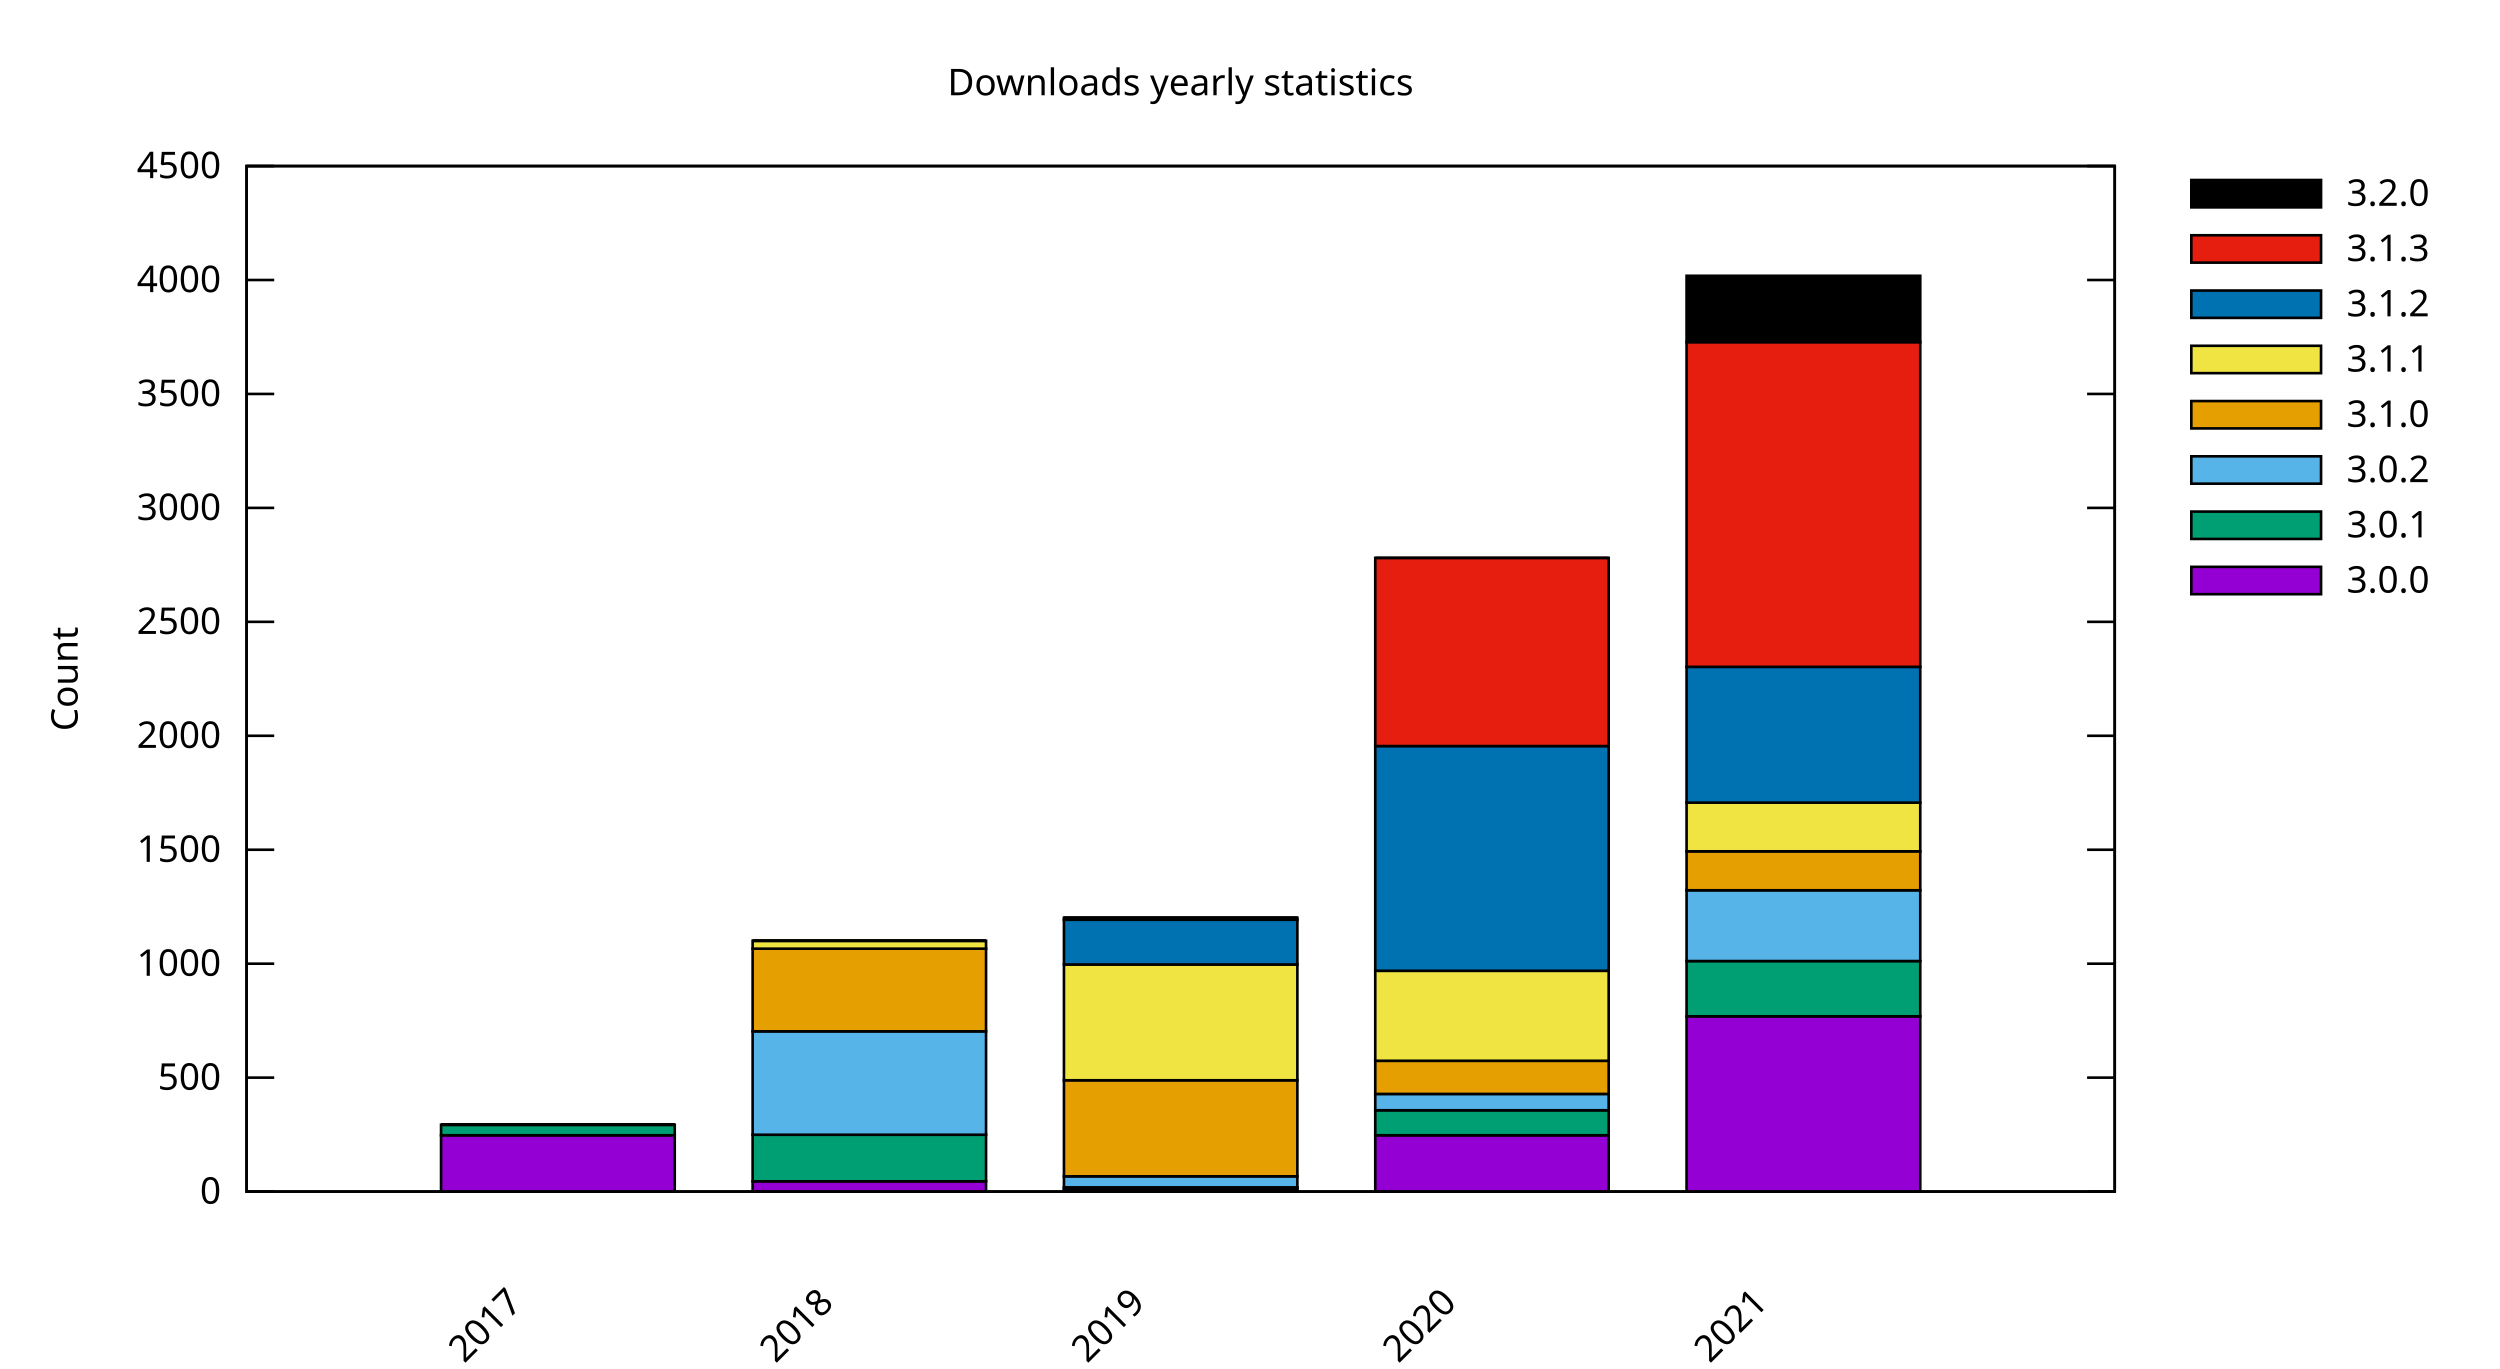
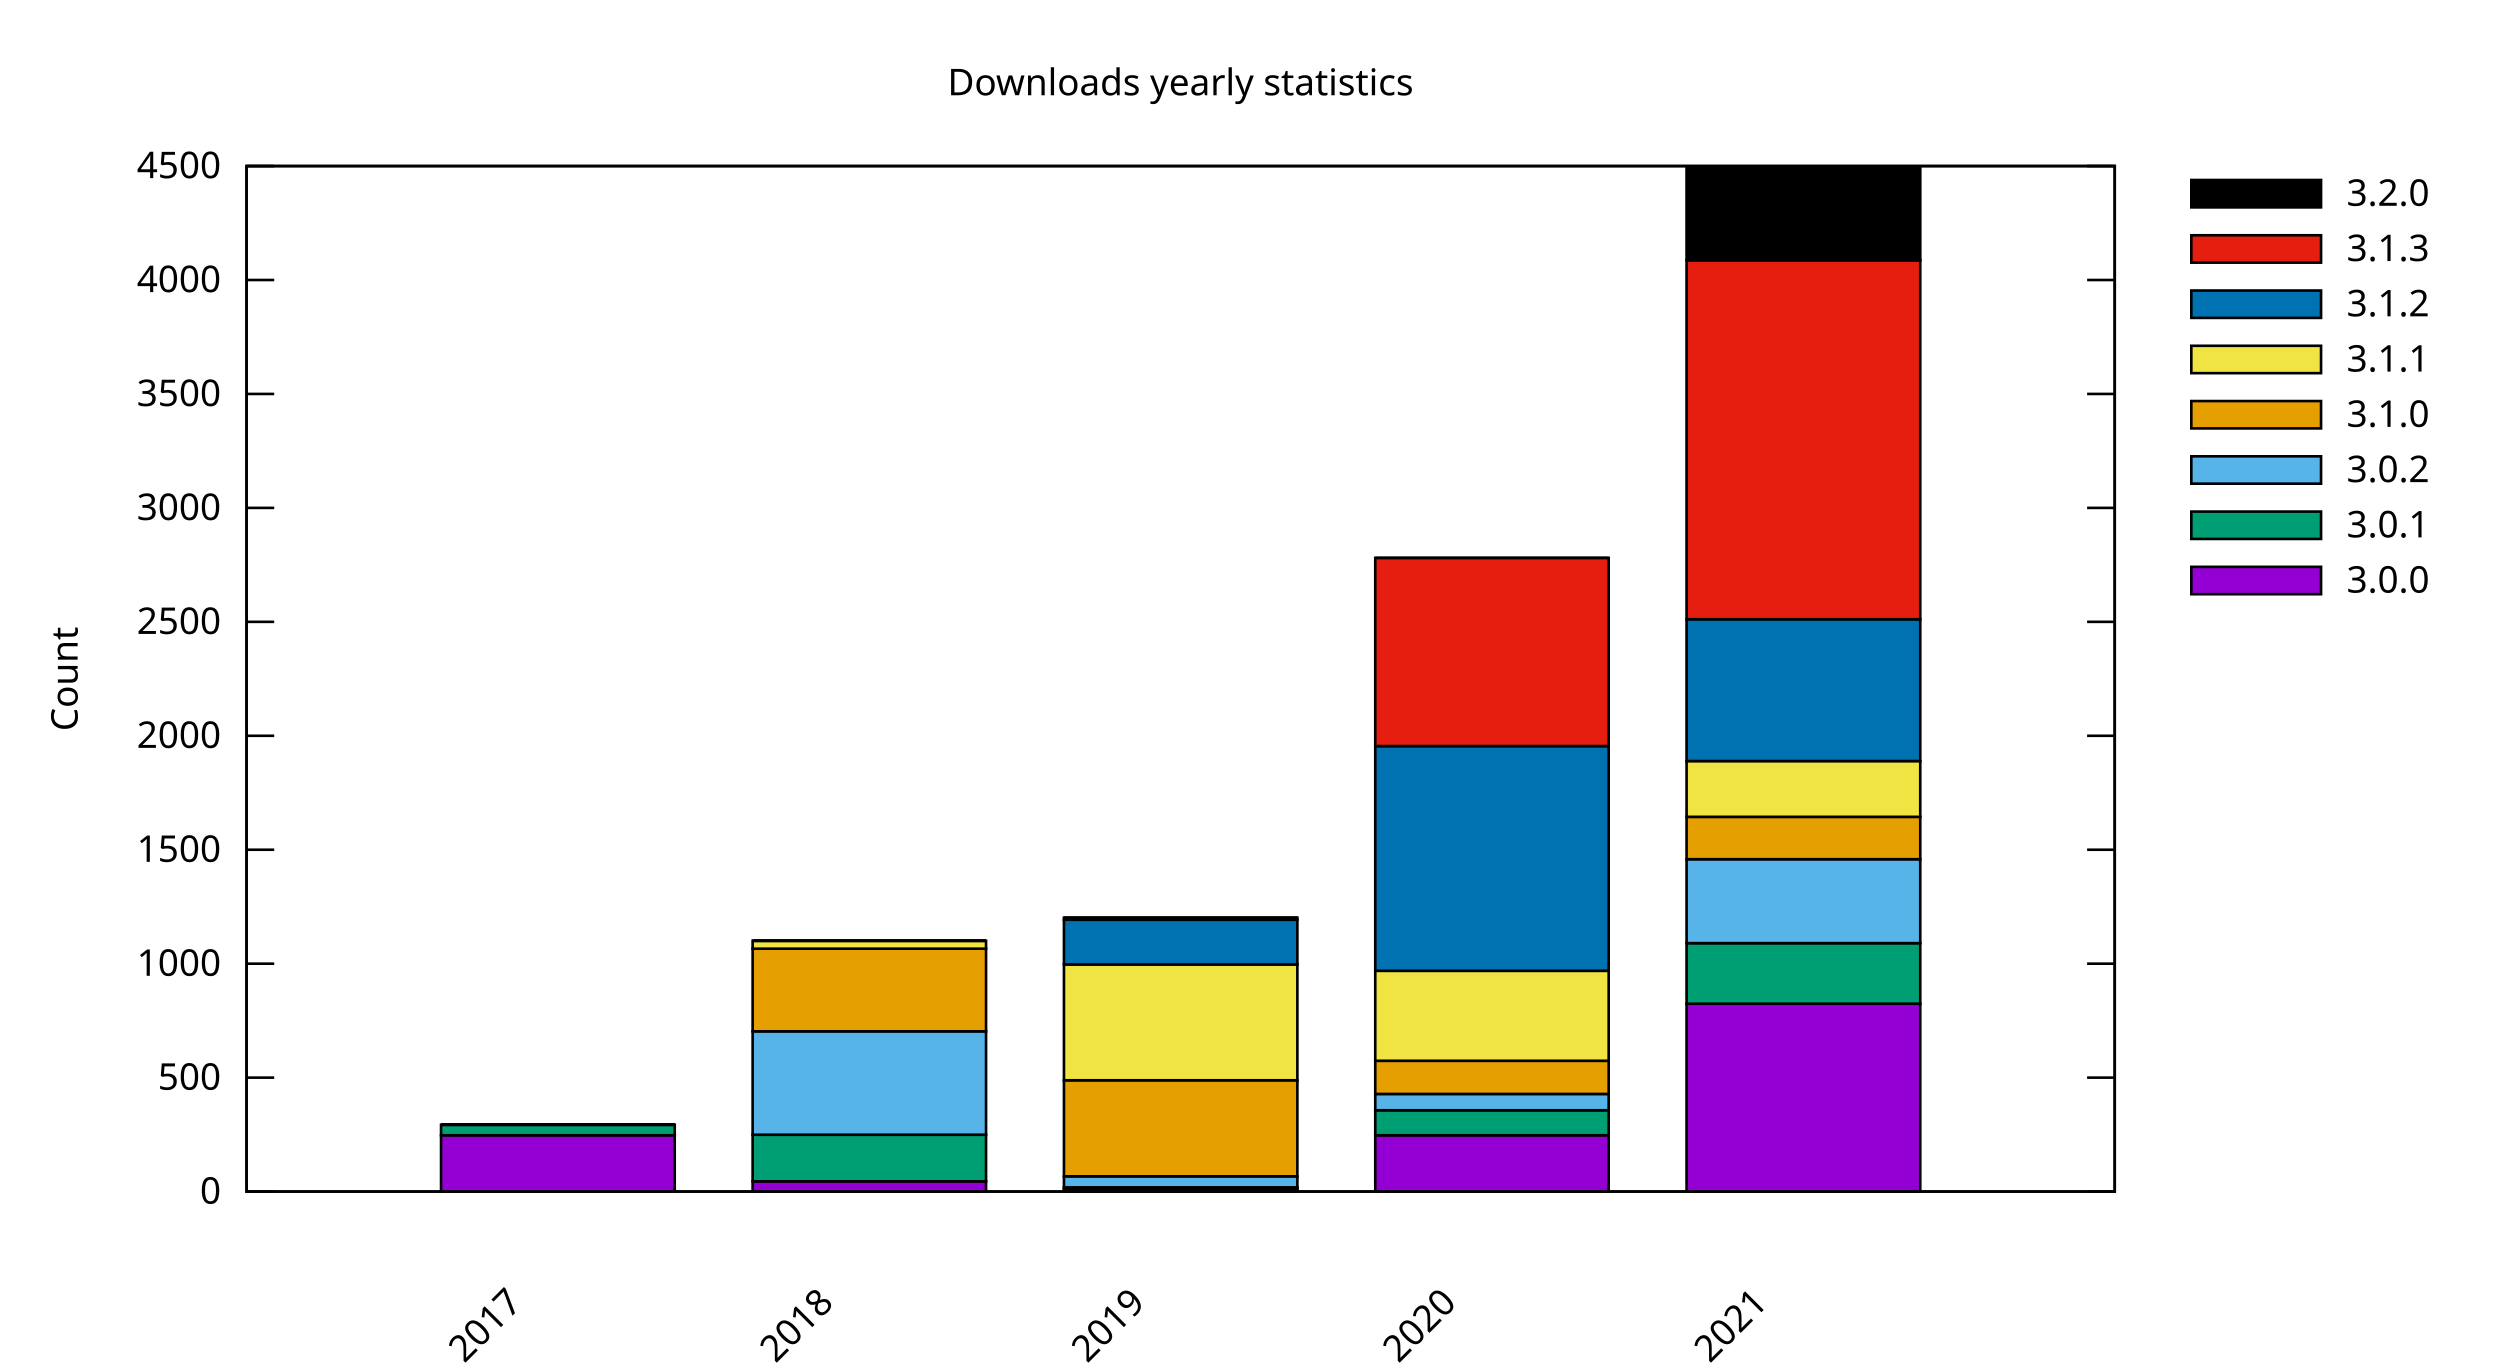
<svg xmlns="http://www.w3.org/2000/svg" xmlns:xlink="http://www.w3.org/1999/xlink" width="950" height="520" viewBox="0 0 950 520">
  <g id="gnuplot_canvas">
    <rect x="0" y="0" width="950" height="520" fill="none" />
    <defs>
      <circle id="gpDot" r="0.5" stroke-width="0.5" stroke="currentColor" />
      <path id="gpPt0" stroke-width="0.190" stroke="currentColor" d="M-1,0 h2 M0,-1 v2" />
      <path id="gpPt1" stroke-width="0.190" stroke="currentColor" d="M-1,-1 L1,1 M1,-1 L-1,1" />
      <path id="gpPt2" stroke-width="0.190" stroke="currentColor" d="M-1,0 L1,0 M0,-1 L0,1 M-1,-1 L1,1 M-1,1 L1,-1" />
      <rect id="gpPt3" stroke-width="0.190" stroke="currentColor" x="-1" y="-1" width="2" height="2" />
      <rect id="gpPt4" stroke-width="0.190" stroke="currentColor" fill="currentColor" x="-1" y="-1" width="2" height="2" />
      <circle id="gpPt5" stroke-width="0.190" stroke="currentColor" cx="0" cy="0" r="1" />
      <use xlink:href="#gpPt5" id="gpPt6" fill="currentColor" stroke="none" />
      <path id="gpPt7" stroke-width="0.190" stroke="currentColor" d="M0,-1.33 L-1.33,0.67 L1.33,0.67 z" />
      <use xlink:href="#gpPt7" id="gpPt8" fill="currentColor" stroke="none" />
      <use xlink:href="#gpPt7" id="gpPt9" stroke="currentColor" transform="rotate(180)" />
      <use xlink:href="#gpPt9" id="gpPt10" fill="currentColor" stroke="none" />
      <use xlink:href="#gpPt3" id="gpPt11" stroke="currentColor" transform="rotate(45)" />
      <use xlink:href="#gpPt11" id="gpPt12" fill="currentColor" stroke="none" />
      <path id="gpPt13" stroke-width="0.190" stroke="currentColor" d="M0,1.330 L1.265,0.411 L0.782,-1.067 L-0.782,-1.076 L-1.265,0.411 z" />
      <use xlink:href="#gpPt13" id="gpPt14" fill="currentColor" stroke="none" />
      <filter id="textbox" filterUnits="objectBoundingBox" x="0" y="0" height="1" width="1">
        <feFlood flood-color="white" flood-opacity="1" result="bgnd" />
        <feComposite in="SourceGraphic" in2="bgnd" operator="atop" />
      </filter>
      <filter id="greybox" filterUnits="objectBoundingBox" x="0" y="0" height="1" width="1">
        <feFlood flood-color="lightgrey" flood-opacity="1" result="grey" />
        <feComposite in="SourceGraphic" in2="grey" operator="atop" />
      </filter>
    </defs>
    <g fill="none" color="white" stroke="currentColor" stroke-width="1.00" stroke-linecap="butt" stroke-linejoin="miter">
</g>
    <g fill="none" color="black" stroke="currentColor" stroke-width="1.00" stroke-linecap="butt" stroke-linejoin="miter">
      <path stroke="black" d="M93.7,452.8 L104.2,452.8 M803.6,452.8 L793.1,452.8  " />
      <g transform="translate(84.0,457.4)" stroke="none" fill="black" font-family="Verdana" font-size="14.00" text-anchor="end">
        <text>
          <tspan font-family="Verdana"> 0</tspan>
        </text>
      </g>
    </g>
    <g fill="none" color="black" stroke="currentColor" stroke-width="1.00" stroke-linecap="butt" stroke-linejoin="miter">
      <path stroke="black" d="M93.7,409.5 L104.2,409.5 M803.6,409.5 L793.1,409.5  " />
      <g transform="translate(84.0,414.1)" stroke="none" fill="black" font-family="Verdana" font-size="14.00" text-anchor="end">
        <text>
          <tspan font-family="Verdana"> 500</tspan>
        </text>
      </g>
    </g>
    <g fill="none" color="black" stroke="currentColor" stroke-width="1.00" stroke-linecap="butt" stroke-linejoin="miter">
      <path stroke="black" d="M93.7,366.2 L104.2,366.2 M803.6,366.2 L793.1,366.2  " />
      <g transform="translate(84.0,370.8)" stroke="none" fill="black" font-family="Verdana" font-size="14.00" text-anchor="end">
        <text>
          <tspan font-family="Verdana"> 1000</tspan>
        </text>
      </g>
    </g>
    <g fill="none" color="black" stroke="currentColor" stroke-width="1.00" stroke-linecap="butt" stroke-linejoin="miter">
      <path stroke="black" d="M93.7,322.9 L104.2,322.9 M803.6,322.9 L793.1,322.9  " />
      <g transform="translate(84.0,327.5)" stroke="none" fill="black" font-family="Verdana" font-size="14.00" text-anchor="end">
        <text>
          <tspan font-family="Verdana"> 1500</tspan>
        </text>
      </g>
    </g>
    <g fill="none" color="black" stroke="currentColor" stroke-width="1.00" stroke-linecap="butt" stroke-linejoin="miter">
      <path stroke="black" d="M93.7,279.6 L104.2,279.6 M803.6,279.6 L793.1,279.6  " />
      <g transform="translate(84.0,284.2)" stroke="none" fill="black" font-family="Verdana" font-size="14.00" text-anchor="end">
        <text>
          <tspan font-family="Verdana"> 2000</tspan>
        </text>
      </g>
    </g>
    <g fill="none" color="black" stroke="currentColor" stroke-width="1.00" stroke-linecap="butt" stroke-linejoin="miter">
      <path stroke="black" d="M93.7,236.3 L104.2,236.3 M803.6,236.3 L793.1,236.3  " />
      <g transform="translate(84.0,240.9)" stroke="none" fill="black" font-family="Verdana" font-size="14.00" text-anchor="end">
        <text>
          <tspan font-family="Verdana"> 2500</tspan>
        </text>
      </g>
    </g>
    <g fill="none" color="black" stroke="currentColor" stroke-width="1.00" stroke-linecap="butt" stroke-linejoin="miter">
      <path stroke="black" d="M93.7,193.0 L104.2,193.0 M803.6,193.0 L793.1,193.0  " />
      <g transform="translate(84.0,197.6)" stroke="none" fill="black" font-family="Verdana" font-size="14.00" text-anchor="end">
        <text>
          <tspan font-family="Verdana"> 3000</tspan>
        </text>
      </g>
    </g>
    <g fill="none" color="black" stroke="currentColor" stroke-width="1.00" stroke-linecap="butt" stroke-linejoin="miter">
      <path stroke="black" d="M93.7,149.7 L104.2,149.7 M803.6,149.7 L793.1,149.7  " />
      <g transform="translate(84.0,154.3)" stroke="none" fill="black" font-family="Verdana" font-size="14.00" text-anchor="end">
        <text>
          <tspan font-family="Verdana"> 3500</tspan>
        </text>
      </g>
    </g>
    <g fill="none" color="black" stroke="currentColor" stroke-width="1.00" stroke-linecap="butt" stroke-linejoin="miter">
      <path stroke="black" d="M93.7,106.4 L104.2,106.4 M803.6,106.4 L793.1,106.4  " />
      <g transform="translate(84.0,111.0)" stroke="none" fill="black" font-family="Verdana" font-size="14.00" text-anchor="end">
        <text>
          <tspan font-family="Verdana"> 4000</tspan>
        </text>
      </g>
    </g>
    <g fill="none" color="black" stroke="currentColor" stroke-width="1.00" stroke-linecap="butt" stroke-linejoin="miter">
      <path stroke="black" d="M93.7,63.1 L104.2,63.1 M803.6,63.1 L793.1,63.1  " />
      <g transform="translate(84.0,67.7)" stroke="none" fill="black" font-family="Verdana" font-size="14.00" text-anchor="end">
        <text>
          <tspan font-family="Verdana"> 4500</tspan>
        </text>
      </g>
    </g>
    <g fill="none" color="black" stroke="currentColor" stroke-width="1.00" stroke-linecap="butt" stroke-linejoin="miter">
      <path stroke="black" d="M212.0,452.8 M212.0,63.1  " />
      <g transform="translate(176.4,518.3) rotate(-45)" stroke="none" fill="black" font-family="Verdana" font-size="14.00" text-anchor="start">
        <text>
          <tspan font-family="Verdana">2017</tspan>
        </text>
      </g>
    </g>
    <g fill="none" color="black" stroke="currentColor" stroke-width="1.00" stroke-linecap="butt" stroke-linejoin="miter">
      <path stroke="black" d="M330.3,452.8 M330.3,63.1  " />
      <g transform="translate(294.7,518.3) rotate(-45)" stroke="none" fill="black" font-family="Verdana" font-size="14.00" text-anchor="start">
        <text>
          <tspan font-family="Verdana">2018</tspan>
        </text>
      </g>
    </g>
    <g fill="none" color="black" stroke="currentColor" stroke-width="1.00" stroke-linecap="butt" stroke-linejoin="miter">
      <path stroke="black" d="M448.7,452.8 M448.7,63.1  " />
      <g transform="translate(413.1,518.3) rotate(-45)" stroke="none" fill="black" font-family="Verdana" font-size="14.00" text-anchor="start">
        <text>
          <tspan font-family="Verdana">2019</tspan>
        </text>
      </g>
    </g>
    <g fill="none" color="black" stroke="currentColor" stroke-width="1.00" stroke-linecap="butt" stroke-linejoin="miter">
      <path stroke="black" d="M567.0,452.8 M567.0,63.1  " />
      <g transform="translate(531.4,518.3) rotate(-45)" stroke="none" fill="black" font-family="Verdana" font-size="14.00" text-anchor="start">
        <text>
          <tspan font-family="Verdana">2020</tspan>
        </text>
      </g>
    </g>
    <g fill="none" color="black" stroke="currentColor" stroke-width="1.00" stroke-linecap="butt" stroke-linejoin="miter">
      <path stroke="black" d="M685.3,452.8 M685.3,63.1  " />
      <g transform="translate(649.7,518.3) rotate(-45)" stroke="none" fill="black" font-family="Verdana" font-size="14.00" text-anchor="start">
        <text>
          <tspan font-family="Verdana">2021</tspan>
        </text>
      </g>
    </g>
    <g fill="none" color="black" stroke="currentColor" stroke-width="1.00" stroke-linecap="butt" stroke-linejoin="miter">
</g>
    <g fill="none" color="black" stroke="currentColor" stroke-width="1.00" stroke-linecap="butt" stroke-linejoin="miter">
      <path stroke="black" d="M93.7,63.1 L93.7,452.8 L803.6,452.8 L803.6,63.1 L93.7,63.1 Z  " />
    </g>
    <g fill="none" color="black" stroke="currentColor" stroke-width="1.00" stroke-linecap="butt" stroke-linejoin="miter">
      <g transform="translate(29.5,258.0) rotate(270)" stroke="none" fill="black" font-family="Verdana" font-size="14.00" text-anchor="middle">
        <text>
          <tspan font-family="Verdana">Count</tspan>
        </text>
      </g>
    </g>
    <g fill="none" color="black" stroke="currentColor" stroke-width="1.00" stroke-linecap="butt" stroke-linejoin="miter">
      <g transform="translate(448.6,509.9)" stroke="none" fill="black" font-family="Verdana" font-size="14.00" text-anchor="middle">
        <text>
          <tspan font-family="Verdana"> </tspan>
        </text>
      </g>
    </g>
    <g fill="none" color="black" stroke="currentColor" stroke-width="1.00" stroke-linecap="butt" stroke-linejoin="miter">
      <g transform="translate(448.6,36.2)" stroke="none" fill="black" font-family="Verdana" font-size="14.00" text-anchor="middle">
        <text>
          <tspan font-family="Verdana">Downloads yearly statistics</tspan>
        </text>
      </g>
    </g>
    <g fill="none" color="black" stroke="currentColor" stroke-width="1.00" stroke-linecap="butt" stroke-linejoin="miter">
</g>
    <g id="gnuplot_plot_1">
      <g fill="none" color="black" stroke="currentColor" stroke-width="1.00" stroke-linecap="butt" stroke-linejoin="miter">
        <g transform="translate(891.7,225.2)" stroke="none" fill="black" font-family="Verdana" font-size="14.00" text-anchor="start">
          <text>
            <tspan font-family="Verdana">3.0.0</tspan>
          </text>
        </g>
      </g>
      <g fill="none" color="black" stroke="currentColor" stroke-width="1.00" stroke-linecap="butt" stroke-linejoin="miter">
        <g stroke="none" shape-rendering="crispEdges">
          <polygon fill="rgb(148,   0, 211)" points="832.7,225.8 882.0,225.8 882.0,215.3 832.7,215.3 " />
        </g>
        <path stroke="black" d="M832.7,225.8 L882.0,225.8 L882.0,215.4 L832.7,215.4 L832.7,225.8 Z  " />
      </g>
      <g fill="none" color="black" stroke="currentColor" stroke-width="1.00" stroke-linecap="butt" stroke-linejoin="miter">
        <g stroke="none" shape-rendering="crispEdges">
          <polygon fill="rgb(148,   0, 211)" points="167.6,452.8 256.5,452.8 256.5,431.3 167.6,431.3 " />
        </g>
        <path stroke="black" d="M167.6,452.8 L167.6,431.4 L256.4,431.4 L256.4,452.8 L167.6,452.8 Z  " />
      </g>
      <g fill="none" color="black" stroke="currentColor" stroke-width="1.00" stroke-linecap="butt" stroke-linejoin="miter">
        <g stroke="none" shape-rendering="crispEdges">
          <polygon fill="rgb(148,   0, 211)" points="286.0,452.8 374.8,452.8 374.8,448.8 286.0,448.8 " />
        </g>
        <path stroke="black" d="M286.0,452.8 L286.0,448.9 L374.7,448.9 L374.7,452.8 L286.0,452.8 Z  " />
      </g>
      <g fill="none" color="black" stroke="currentColor" stroke-width="1.00" stroke-linecap="butt" stroke-linejoin="miter">
        <g stroke="none" shape-rendering="crispEdges">
          <polygon fill="rgb(148,   0, 211)" points="404.3,452.8 493.1,452.8 493.1,451.8 404.3,451.8 " />
        </g>
        <path stroke="black" d="M404.3,452.8 L404.3,451.9 L493.0,451.9 L493.0,452.8 L404.3,452.8 Z  " />
      </g>
      <g fill="none" color="black" stroke="currentColor" stroke-width="1.00" stroke-linecap="butt" stroke-linejoin="miter">
        <g stroke="none" shape-rendering="crispEdges">
          <polygon fill="rgb(148,   0, 211)" points="522.6,452.8 611.4,452.8 611.4,431.3 522.6,431.3 " />
        </g>
        <path stroke="black" d="M522.6,452.8 L522.6,431.4 L611.3,431.4 L611.3,452.8 L522.6,452.8 Z  " />
      </g>
      <g fill="none" color="black" stroke="currentColor" stroke-width="1.00" stroke-linecap="butt" stroke-linejoin="miter">
        <g stroke="none" shape-rendering="crispEdges">
-           <polygon fill="rgb(148,   0, 211)" points="640.9,452.8 729.8,452.8 729.8,386.1 640.9,386.1 " />
-         </g>
-         <path stroke="black" d="M640.9,452.8 L640.9,386.2 L729.7,386.2 L729.7,452.8 L640.9,452.8 Z  " />
+           <polygon fill="rgb(148,   0, 211)" points="640.9,452.8 729.8,452.8 729.8,381.3 640.9,381.3 " />
+         </g>
+         <path stroke="black" d="M640.9,452.8 L640.9,381.4 L729.7,381.4 L729.7,452.8 L640.9,452.8 Z  " />
      </g>
      <g fill="none" color="black" stroke="currentColor" stroke-width="1.00" stroke-linecap="butt" stroke-linejoin="miter">
</g>
    </g>
    <g id="gnuplot_plot_2">
      <g fill="none" color="black" stroke="currentColor" stroke-width="1.00" stroke-linecap="butt" stroke-linejoin="miter">
        <g transform="translate(891.7,204.2)" stroke="none" fill="black" font-family="Verdana" font-size="14.00" text-anchor="start">
          <text>
            <tspan font-family="Verdana">3.0.1</tspan>
          </text>
        </g>
      </g>
      <g fill="none" color="black" stroke="currentColor" stroke-width="1.00" stroke-linecap="butt" stroke-linejoin="miter">
        <g stroke="none" shape-rendering="crispEdges">
          <polygon fill="rgb(  0, 158, 115)" points="832.7,204.8 882.0,204.8 882.0,194.3 832.7,194.3 " />
        </g>
        <path stroke="black" d="M832.7,204.8 L882.0,204.8 L882.0,194.4 L832.7,194.4 L832.7,204.8 Z  " />
      </g>
      <g fill="none" color="black" stroke="currentColor" stroke-width="1.00" stroke-linecap="butt" stroke-linejoin="miter">
        <g stroke="none" shape-rendering="crispEdges">
          <polygon fill="rgb(  0, 158, 115)" points="167.6,431.4 256.5,431.4 256.5,427.3 167.6,427.3 " />
        </g>
        <path stroke="black" d="M167.6,431.4 L167.6,427.4 L256.4,427.4 L256.4,431.4 L167.6,431.4 Z  " />
      </g>
      <g fill="none" color="black" stroke="currentColor" stroke-width="1.00" stroke-linecap="butt" stroke-linejoin="miter">
        <g stroke="none" shape-rendering="crispEdges">
          <polygon fill="rgb(  0, 158, 115)" points="286.0,448.9 374.8,448.9 374.8,431.1 286.0,431.1 " />
        </g>
        <path stroke="black" d="M286.0,448.9 L286.0,431.2 L374.7,431.2 L374.7,448.9 L286.0,448.9 Z  " />
      </g>
      <g fill="none" color="black" stroke="currentColor" stroke-width="1.00" stroke-linecap="butt" stroke-linejoin="miter">
        <g stroke="none" shape-rendering="crispEdges">
          <polygon fill="rgb(  0, 158, 115)" points="404.3,451.9 493.1,451.9 493.1,451.1 404.3,451.1 " />
        </g>
        <path stroke="black" d="M404.3,451.9 L404.3,451.2 L493.0,451.2 L493.0,451.9 L404.3,451.9 Z  " />
      </g>
      <g fill="none" color="black" stroke="currentColor" stroke-width="1.00" stroke-linecap="butt" stroke-linejoin="miter">
        <g stroke="none" shape-rendering="crispEdges">
          <polygon fill="rgb(  0, 158, 115)" points="522.6,431.4 611.4,431.4 611.4,421.8 522.6,421.8 " />
        </g>
        <path stroke="black" d="M522.6,431.4 L522.6,421.9 L611.3,421.9 L611.3,431.4 L522.6,431.4 Z  " />
      </g>
      <g fill="none" color="black" stroke="currentColor" stroke-width="1.00" stroke-linecap="butt" stroke-linejoin="miter">
        <g stroke="none" shape-rendering="crispEdges">
-           <polygon fill="rgb(  0, 158, 115)" points="640.9,386.2 729.8,386.2 729.8,365.1 640.9,365.1 " />
-         </g>
-         <path stroke="black" d="M640.9,386.2 L640.9,365.2 L729.7,365.2 L729.7,386.2 L640.9,386.2 Z  " />
+           <polygon fill="rgb(  0, 158, 115)" points="640.9,381.4 729.8,381.4 729.8,358.3 640.9,358.3 " />
+         </g>
+         <path stroke="black" d="M640.9,381.4 L640.9,358.4 L729.7,358.4 L729.7,381.4 L640.9,381.4 Z  " />
      </g>
      <g fill="none" color="black" stroke="currentColor" stroke-width="1.00" stroke-linecap="butt" stroke-linejoin="miter">
</g>
    </g>
    <g id="gnuplot_plot_3">
      <g fill="none" color="black" stroke="currentColor" stroke-width="1.00" stroke-linecap="butt" stroke-linejoin="miter">
        <g transform="translate(891.7,183.2)" stroke="none" fill="black" font-family="Verdana" font-size="14.00" text-anchor="start">
          <text>
            <tspan font-family="Verdana">3.0.2</tspan>
          </text>
        </g>
      </g>
      <g fill="none" color="black" stroke="currentColor" stroke-width="1.00" stroke-linecap="butt" stroke-linejoin="miter">
        <g stroke="none" shape-rendering="crispEdges">
          <polygon fill="rgb( 86, 180, 233)" points="832.7,183.8 882.0,183.8 882.0,173.3 832.7,173.3 " />
        </g>
        <path stroke="black" d="M832.7,183.8 L882.0,183.8 L882.0,173.4 L832.7,173.4 L832.7,183.8 Z  " />
      </g>
      <g fill="none" color="black" stroke="currentColor" stroke-width="1.00" stroke-linecap="butt" stroke-linejoin="miter">
        <g stroke="none" shape-rendering="crispEdges">
          <polygon fill="rgb( 86, 180, 233)" points="167.6,427.4 256.5,427.4 256.5,427.3 167.6,427.3 " />
        </g>
        <path stroke="black" d="M167.6,427.4 L256.4,427.4 L167.6,427.4 Z  " />
      </g>
      <g fill="none" color="black" stroke="currentColor" stroke-width="1.00" stroke-linecap="butt" stroke-linejoin="miter">
        <g stroke="none" shape-rendering="crispEdges">
          <polygon fill="rgb( 86, 180, 233)" points="286.0,431.2 374.8,431.2 374.8,391.8 286.0,391.8 " />
        </g>
        <path stroke="black" d="M286.0,431.2 L286.0,391.9 L374.7,391.9 L374.7,431.2 L286.0,431.2 Z  " />
      </g>
      <g fill="none" color="black" stroke="currentColor" stroke-width="1.00" stroke-linecap="butt" stroke-linejoin="miter">
        <g stroke="none" shape-rendering="crispEdges">
          <polygon fill="rgb( 86, 180, 233)" points="404.3,451.2 493.1,451.2 493.1,446.9 404.3,446.9 " />
        </g>
        <path stroke="black" d="M404.3,451.2 L404.3,447.0 L493.0,447.0 L493.0,451.2 L404.3,451.2 Z  " />
      </g>
      <g fill="none" color="black" stroke="currentColor" stroke-width="1.00" stroke-linecap="butt" stroke-linejoin="miter">
        <g stroke="none" shape-rendering="crispEdges">
          <polygon fill="rgb( 86, 180, 233)" points="522.6,421.9 611.4,421.9 611.4,415.6 522.6,415.6 " />
        </g>
        <path stroke="black" d="M522.6,421.9 L522.6,415.7 L611.3,415.7 L611.3,421.9 L522.6,421.9 Z  " />
      </g>
      <g fill="none" color="black" stroke="currentColor" stroke-width="1.00" stroke-linecap="butt" stroke-linejoin="miter">
        <g stroke="none" shape-rendering="crispEdges">
-           <polygon fill="rgb( 86, 180, 233)" points="640.9,365.2 729.8,365.2 729.8,338.2 640.9,338.2 " />
-         </g>
-         <path stroke="black" d="M640.9,365.2 L640.9,338.3 L729.7,338.3 L729.7,365.2 L640.9,365.2 Z  " />
+           <polygon fill="rgb( 86, 180, 233)" points="640.9,358.4 729.8,358.4 729.8,326.4 640.9,326.4 " />
+         </g>
+         <path stroke="black" d="M640.9,358.4 L640.9,326.5 L729.7,326.5 L729.7,358.4 L640.9,358.4 Z  " />
      </g>
      <g fill="none" color="black" stroke="currentColor" stroke-width="1.00" stroke-linecap="butt" stroke-linejoin="miter">
</g>
    </g>
    <g id="gnuplot_plot_4">
      <g fill="none" color="black" stroke="currentColor" stroke-width="1.00" stroke-linecap="butt" stroke-linejoin="miter">
        <g transform="translate(891.7,162.2)" stroke="none" fill="black" font-family="Verdana" font-size="14.00" text-anchor="start">
          <text>
            <tspan font-family="Verdana">3.1.0</tspan>
          </text>
        </g>
      </g>
      <g fill="none" color="black" stroke="currentColor" stroke-width="1.00" stroke-linecap="butt" stroke-linejoin="miter">
        <g stroke="none" shape-rendering="crispEdges">
          <polygon fill="rgb(230, 159,   0)" points="832.7,162.8 882.0,162.8 882.0,152.3 832.7,152.3 " />
        </g>
        <path stroke="black" d="M832.7,162.8 L882.0,162.8 L882.0,152.4 L832.7,152.4 L832.7,162.8 Z  " />
      </g>
      <g fill="none" color="black" stroke="currentColor" stroke-width="1.00" stroke-linecap="butt" stroke-linejoin="miter">
        <g stroke="none" shape-rendering="crispEdges">
          <polygon fill="rgb(230, 159,   0)" points="167.6,427.4 256.5,427.4 256.5,427.3 167.6,427.3 " />
        </g>
        <path stroke="black" d="M167.6,427.4 L256.4,427.4 L167.6,427.4 Z  " />
      </g>
      <g fill="none" color="black" stroke="currentColor" stroke-width="1.00" stroke-linecap="butt" stroke-linejoin="miter">
        <g stroke="none" shape-rendering="crispEdges">
          <polygon fill="rgb(230, 159,   0)" points="286.0,391.9 374.8,391.9 374.8,360.4 286.0,360.4 " />
        </g>
        <path stroke="black" d="M286.0,391.9 L286.0,360.5 L374.7,360.5 L374.7,391.9 L286.0,391.9 Z  " />
      </g>
      <g fill="none" color="black" stroke="currentColor" stroke-width="1.00" stroke-linecap="butt" stroke-linejoin="miter">
        <g stroke="none" shape-rendering="crispEdges">
          <polygon fill="rgb(230, 159,   0)" points="404.3,447.0 493.1,447.0 493.1,410.4 404.3,410.4 " />
        </g>
        <path stroke="black" d="M404.3,447.0 L404.3,410.5 L493.0,410.5 L493.0,447.0 L404.3,447.0 Z  " />
      </g>
      <g fill="none" color="black" stroke="currentColor" stroke-width="1.00" stroke-linecap="butt" stroke-linejoin="miter">
        <g stroke="none" shape-rendering="crispEdges">
          <polygon fill="rgb(230, 159,   0)" points="522.6,415.7 611.4,415.7 611.4,403.0 522.6,403.0 " />
        </g>
        <path stroke="black" d="M522.6,415.7 L522.6,403.1 L611.3,403.1 L611.3,415.7 L522.6,415.7 Z  " />
      </g>
      <g fill="none" color="black" stroke="currentColor" stroke-width="1.00" stroke-linecap="butt" stroke-linejoin="miter">
        <g stroke="none" shape-rendering="crispEdges">
-           <polygon fill="rgb(230, 159,   0)" points="640.9,338.3 729.8,338.3 729.8,323.4 640.9,323.4 " />
-         </g>
-         <path stroke="black" d="M640.9,338.3 L640.9,323.5 L729.7,323.5 L729.7,338.3 L640.9,338.3 Z  " />
+           <polygon fill="rgb(230, 159,   0)" points="640.9,326.5 729.8,326.5 729.8,310.3 640.9,310.3 " />
+         </g>
+         <path stroke="black" d="M640.9,326.5 L640.9,310.4 L729.7,310.4 L729.7,326.5 L640.9,326.5 Z  " />
      </g>
      <g fill="none" color="black" stroke="currentColor" stroke-width="1.00" stroke-linecap="butt" stroke-linejoin="miter">
</g>
    </g>
    <g id="gnuplot_plot_5">
      <g fill="none" color="black" stroke="currentColor" stroke-width="1.00" stroke-linecap="butt" stroke-linejoin="miter">
        <g transform="translate(891.7,141.2)" stroke="none" fill="black" font-family="Verdana" font-size="14.00" text-anchor="start">
          <text>
            <tspan font-family="Verdana">3.1.1</tspan>
          </text>
        </g>
      </g>
      <g fill="none" color="black" stroke="currentColor" stroke-width="1.00" stroke-linecap="butt" stroke-linejoin="miter">
        <g stroke="none" shape-rendering="crispEdges">
          <polygon fill="rgb(240, 228,  66)" points="832.7,141.8 882.0,141.8 882.0,131.3 832.7,131.3 " />
        </g>
        <path stroke="black" d="M832.7,141.8 L882.0,141.8 L882.0,131.4 L832.7,131.4 L832.7,141.8 Z  " />
      </g>
      <g fill="none" color="black" stroke="currentColor" stroke-width="1.00" stroke-linecap="butt" stroke-linejoin="miter">
        <g stroke="none" shape-rendering="crispEdges">
          <polygon fill="rgb(240, 228,  66)" points="167.6,427.4 256.5,427.4 256.5,427.3 167.6,427.3 " />
        </g>
        <path stroke="black" d="M167.6,427.4 L256.4,427.4 L167.6,427.4 Z  " />
      </g>
      <g fill="none" color="black" stroke="currentColor" stroke-width="1.00" stroke-linecap="butt" stroke-linejoin="miter">
        <g stroke="none" shape-rendering="crispEdges">
          <polygon fill="rgb(240, 228,  66)" points="286.0,360.5 374.8,360.5 374.8,357.4 286.0,357.4 " />
        </g>
        <path stroke="black" d="M286.0,360.5 L286.0,357.5 L374.7,357.5 L374.7,360.5 L286.0,360.5 Z  " />
      </g>
      <g fill="none" color="black" stroke="currentColor" stroke-width="1.00" stroke-linecap="butt" stroke-linejoin="miter">
        <g stroke="none" shape-rendering="crispEdges">
          <polygon fill="rgb(240, 228,  66)" points="404.3,410.5 493.1,410.5 493.1,366.4 404.3,366.4 " />
        </g>
        <path stroke="black" d="M404.3,410.5 L404.3,366.5 L493.0,366.5 L493.0,410.5 L404.3,410.5 Z  " />
      </g>
      <g fill="none" color="black" stroke="currentColor" stroke-width="1.00" stroke-linecap="butt" stroke-linejoin="miter">
        <g stroke="none" shape-rendering="crispEdges">
          <polygon fill="rgb(240, 228,  66)" points="522.6,403.1 611.4,403.1 611.4,368.8 522.6,368.8 " />
        </g>
        <path stroke="black" d="M522.6,403.1 L522.6,368.9 L611.3,368.9 L611.3,403.1 L522.6,403.1 Z  " />
      </g>
      <g fill="none" color="black" stroke="currentColor" stroke-width="1.00" stroke-linecap="butt" stroke-linejoin="miter">
        <g stroke="none" shape-rendering="crispEdges">
-           <polygon fill="rgb(240, 228,  66)" points="640.9,323.5 729.8,323.5 729.8,304.9 640.9,304.9 " />
-         </g>
-         <path stroke="black" d="M640.9,323.5 L640.9,305.0 L729.7,305.0 L729.7,323.5 L640.9,323.5 Z  " />
+           <polygon fill="rgb(240, 228,  66)" points="640.9,310.4 729.8,310.4 729.8,289.1 640.9,289.1 " />
+         </g>
+         <path stroke="black" d="M640.9,310.4 L640.9,289.2 L729.7,289.2 L729.7,310.4 L640.9,310.4 Z  " />
      </g>
      <g fill="none" color="black" stroke="currentColor" stroke-width="1.00" stroke-linecap="butt" stroke-linejoin="miter">
</g>
    </g>
    <g id="gnuplot_plot_6">
      <g fill="none" color="black" stroke="currentColor" stroke-width="1.00" stroke-linecap="butt" stroke-linejoin="miter">
        <g transform="translate(891.7,120.2)" stroke="none" fill="black" font-family="Verdana" font-size="14.00" text-anchor="start">
          <text>
            <tspan font-family="Verdana">3.1.2</tspan>
          </text>
        </g>
      </g>
      <g fill="none" color="black" stroke="currentColor" stroke-width="1.00" stroke-linecap="butt" stroke-linejoin="miter">
        <g stroke="none" shape-rendering="crispEdges">
          <polygon fill="rgb(  0, 114, 178)" points="832.7,120.8 882.0,120.8 882.0,110.3 832.7,110.3 " />
        </g>
        <path stroke="black" d="M832.7,120.8 L882.0,120.8 L882.0,110.4 L832.7,110.4 L832.7,120.8 Z  " />
      </g>
      <g fill="none" color="black" stroke="currentColor" stroke-width="1.00" stroke-linecap="butt" stroke-linejoin="miter">
        <g stroke="none" shape-rendering="crispEdges">
          <polygon fill="rgb(  0, 114, 178)" points="167.6,427.4 256.5,427.4 256.5,427.3 167.6,427.3 " />
        </g>
        <path stroke="black" d="M167.6,427.4 L256.4,427.4 L167.6,427.4 Z  " />
      </g>
      <g fill="none" color="black" stroke="currentColor" stroke-width="1.00" stroke-linecap="butt" stroke-linejoin="miter">
        <g stroke="none" shape-rendering="crispEdges">
          <polygon fill="rgb(  0, 114, 178)" points="286.0,357.5 374.8,357.5 374.8,357.4 286.0,357.4 " />
        </g>
        <path stroke="black" d="M286.0,357.5 L374.7,357.5 L286.0,357.5 Z  " />
      </g>
      <g fill="none" color="black" stroke="currentColor" stroke-width="1.00" stroke-linecap="butt" stroke-linejoin="miter">
        <g stroke="none" shape-rendering="crispEdges">
          <polygon fill="rgb(  0, 114, 178)" points="404.3,366.5 493.1,366.5 493.1,349.4 404.3,349.4 " />
        </g>
        <path stroke="black" d="M404.3,366.5 L404.3,349.5 L493.0,349.5 L493.0,366.5 L404.3,366.5 Z  " />
      </g>
      <g fill="none" color="black" stroke="currentColor" stroke-width="1.00" stroke-linecap="butt" stroke-linejoin="miter">
        <g stroke="none" shape-rendering="crispEdges">
          <polygon fill="rgb(  0, 114, 178)" points="522.6,368.9 611.4,368.9 611.4,283.4 522.6,283.4 " />
        </g>
        <path stroke="black" d="M522.6,368.9 L522.6,283.5 L611.3,283.5 L611.3,368.9 L522.6,368.9 Z  " />
      </g>
      <g fill="none" color="black" stroke="currentColor" stroke-width="1.00" stroke-linecap="butt" stroke-linejoin="miter">
        <g stroke="none" shape-rendering="crispEdges">
-           <polygon fill="rgb(  0, 114, 178)" points="640.9,305.0 729.8,305.0 729.8,253.3 640.9,253.3 " />
-         </g>
-         <path stroke="black" d="M640.9,305.0 L640.9,253.4 L729.7,253.4 L729.7,305.0 L640.9,305.0 Z  " />
+           <polygon fill="rgb(  0, 114, 178)" points="640.9,289.2 729.8,289.2 729.8,235.2 640.9,235.2 " />
+         </g>
+         <path stroke="black" d="M640.9,289.2 L640.9,235.3 L729.7,235.3 L729.7,289.2 L640.9,289.2 Z  " />
      </g>
      <g fill="none" color="black" stroke="currentColor" stroke-width="1.00" stroke-linecap="butt" stroke-linejoin="miter">
</g>
    </g>
    <g id="gnuplot_plot_7">
      <g fill="none" color="black" stroke="currentColor" stroke-width="1.00" stroke-linecap="butt" stroke-linejoin="miter">
        <g transform="translate(891.7,99.2)" stroke="none" fill="black" font-family="Verdana" font-size="14.00" text-anchor="start">
          <text>
            <tspan font-family="Verdana">3.1.3</tspan>
          </text>
        </g>
      </g>
      <g fill="none" color="black" stroke="currentColor" stroke-width="1.00" stroke-linecap="butt" stroke-linejoin="miter">
        <g stroke="none" shape-rendering="crispEdges">
          <polygon fill="rgb(229,  30,  16)" points="832.7,99.8 882.0,99.8 882.0,89.3 832.7,89.3 " />
        </g>
        <path stroke="black" d="M832.7,99.8 L882.0,99.8 L882.0,89.4 L832.7,89.4 L832.7,99.8 Z  " />
      </g>
      <g fill="none" color="black" stroke="currentColor" stroke-width="1.00" stroke-linecap="butt" stroke-linejoin="miter">
        <g stroke="none" shape-rendering="crispEdges">
          <polygon fill="rgb(229,  30,  16)" points="167.6,427.4 256.5,427.4 256.5,427.3 167.6,427.3 " />
        </g>
        <path stroke="black" d="M167.6,427.4 L256.4,427.4 L167.6,427.4 Z  " />
      </g>
      <g fill="none" color="black" stroke="currentColor" stroke-width="1.00" stroke-linecap="butt" stroke-linejoin="miter">
        <g stroke="none" shape-rendering="crispEdges">
          <polygon fill="rgb(229,  30,  16)" points="286.0,357.5 374.8,357.5 374.8,357.4 286.0,357.4 " />
        </g>
        <path stroke="black" d="M286.0,357.5 L374.7,357.5 L286.0,357.5 Z  " />
      </g>
      <g fill="none" color="black" stroke="currentColor" stroke-width="1.00" stroke-linecap="butt" stroke-linejoin="miter">
        <g stroke="none" shape-rendering="crispEdges">
          <polygon fill="rgb(229,  30,  16)" points="404.3,349.5 493.1,349.5 493.1,348.6 404.3,348.6 " />
        </g>
        <path stroke="black" d="M404.3,349.5 L404.3,348.7 L493.0,348.7 L493.0,349.5 L404.3,349.5 Z  " />
      </g>
      <g fill="none" color="black" stroke="currentColor" stroke-width="1.00" stroke-linecap="butt" stroke-linejoin="miter">
        <g stroke="none" shape-rendering="crispEdges">
          <polygon fill="rgb(229,  30,  16)" points="522.6,283.5 611.4,283.5 611.4,211.9 522.6,211.9 " />
        </g>
        <path stroke="black" d="M522.6,283.5 L522.6,212.0 L611.3,212.0 L611.3,283.5 L522.6,283.5 Z  " />
      </g>
      <g fill="none" color="black" stroke="currentColor" stroke-width="1.00" stroke-linecap="butt" stroke-linejoin="miter">
        <g stroke="none" shape-rendering="crispEdges">
-           <polygon fill="rgb(229,  30,  16)" points="640.9,253.4 729.8,253.4 729.8,129.9 640.9,129.9 " />
-         </g>
-         <path stroke="black" d="M640.9,253.4 L640.9,130.0 L729.7,130.0 L729.7,253.4 L640.9,253.4 Z  " />
+           <polygon fill="rgb(229,  30,  16)" points="640.9,235.3 729.8,235.3 729.8,98.8 640.9,98.8 " />
+         </g>
+         <path stroke="black" d="M640.9,235.3 L640.9,98.9 L729.7,98.9 L729.7,235.3 L640.9,235.3 Z  " />
      </g>
      <g fill="none" color="black" stroke="currentColor" stroke-width="1.00" stroke-linecap="butt" stroke-linejoin="miter">
</g>
    </g>
    <g id="gnuplot_plot_8">
      <g fill="none" color="black" stroke="currentColor" stroke-width="1.00" stroke-linecap="butt" stroke-linejoin="miter">
        <g transform="translate(891.7,78.2)" stroke="none" fill="black" font-family="Verdana" font-size="14.00" text-anchor="start">
          <text>
            <tspan font-family="Verdana">3.2.0</tspan>
          </text>
        </g>
      </g>
      <g fill="none" color="black" stroke="currentColor" stroke-width="1.00" stroke-linecap="butt" stroke-linejoin="miter">
        <g stroke="none" shape-rendering="crispEdges">
          <polygon fill="rgb(  0,   0,   0)" points="832.7,78.8 882.0,78.8 882.0,68.3 832.7,68.3 " />
        </g>
        <path stroke="black" d="M832.7,78.8 L882.0,78.8 L882.0,68.4 L832.7,68.4 L832.7,78.8 Z  " />
      </g>
      <g fill="none" color="black" stroke="currentColor" stroke-width="1.00" stroke-linecap="butt" stroke-linejoin="miter">
        <g stroke="none" shape-rendering="crispEdges">
          <polygon fill="rgb(  0,   0,   0)" points="167.6,427.4 256.5,427.4 256.5,427.3 167.6,427.3 " />
        </g>
        <path stroke="black" d="M167.6,427.4 L256.4,427.4 L167.6,427.4 Z  " />
      </g>
      <g fill="none" color="black" stroke="currentColor" stroke-width="1.00" stroke-linecap="butt" stroke-linejoin="miter">
        <g stroke="none" shape-rendering="crispEdges">
          <polygon fill="rgb(  0,   0,   0)" points="286.0,357.5 374.8,357.5 374.8,357.4 286.0,357.4 " />
        </g>
        <path stroke="black" d="M286.0,357.5 L374.7,357.5 L286.0,357.5 Z  " />
      </g>
      <g fill="none" color="black" stroke="currentColor" stroke-width="1.00" stroke-linecap="butt" stroke-linejoin="miter">
        <g stroke="none" shape-rendering="crispEdges">
          <polygon fill="rgb(  0,   0,   0)" points="404.3,348.7 493.1,348.7 493.1,348.6 404.3,348.6 " />
        </g>
        <path stroke="black" d="M404.3,348.7 L493.0,348.7 L404.3,348.7 Z  " />
      </g>
      <g fill="none" color="black" stroke="currentColor" stroke-width="1.00" stroke-linecap="butt" stroke-linejoin="miter">
        <g stroke="none" shape-rendering="crispEdges">
          <polygon fill="rgb(  0,   0,   0)" points="522.6,212.0 611.4,212.0 611.4,211.9 522.6,211.9 " />
        </g>
        <path stroke="black" d="M522.6,212.0 L611.3,212.0 L522.6,212.0 Z  " />
      </g>
      <g fill="none" color="black" stroke="currentColor" stroke-width="1.00" stroke-linecap="butt" stroke-linejoin="miter">
        <g stroke="none" shape-rendering="crispEdges">
-           <polygon fill="rgb(  0,   0,   0)" points="640.9,130.0 729.8,130.0 729.8,104.7 640.9,104.7 " />
-         </g>
-         <path stroke="black" d="M640.9,130.0 L640.9,104.8 L729.7,104.8 L729.7,130.0 L640.9,130.0 Z  " />
+           <polygon fill="rgb(  0,   0,   0)" points="640.9,98.9 729.8,98.9 729.8,63.2 640.9,63.2 " />
+         </g>
+         <path stroke="black" d="M640.9,98.9 L640.9,63.3 L729.7,63.3 L729.7,98.9 L640.9,98.9 Z  " />
      </g>
      <g fill="none" color="black" stroke="currentColor" stroke-width="1.00" stroke-linecap="butt" stroke-linejoin="miter">
</g>
    </g>
    <g fill="none" color="white" stroke="rgb(  0,   0,   0)" stroke-width="2.00" stroke-linecap="butt" stroke-linejoin="miter">
</g>
    <g fill="none" color="black" stroke="currentColor" stroke-width="2.00" stroke-linecap="butt" stroke-linejoin="miter">
</g>
    <g fill="none" color="black" stroke="black" stroke-width="1.00" stroke-linecap="butt" stroke-linejoin="miter">
</g>
    <g fill="none" color="black" stroke="currentColor" stroke-width="1.00" stroke-linecap="butt" stroke-linejoin="miter">
      <path stroke="black" d="M93.7,63.1 L93.7,452.8 L803.6,452.8 L803.6,63.1 L93.7,63.1 Z  " />
    </g>
    <g fill="none" color="black" stroke="currentColor" stroke-width="1.00" stroke-linecap="butt" stroke-linejoin="miter">
</g>
  </g>
</svg>
